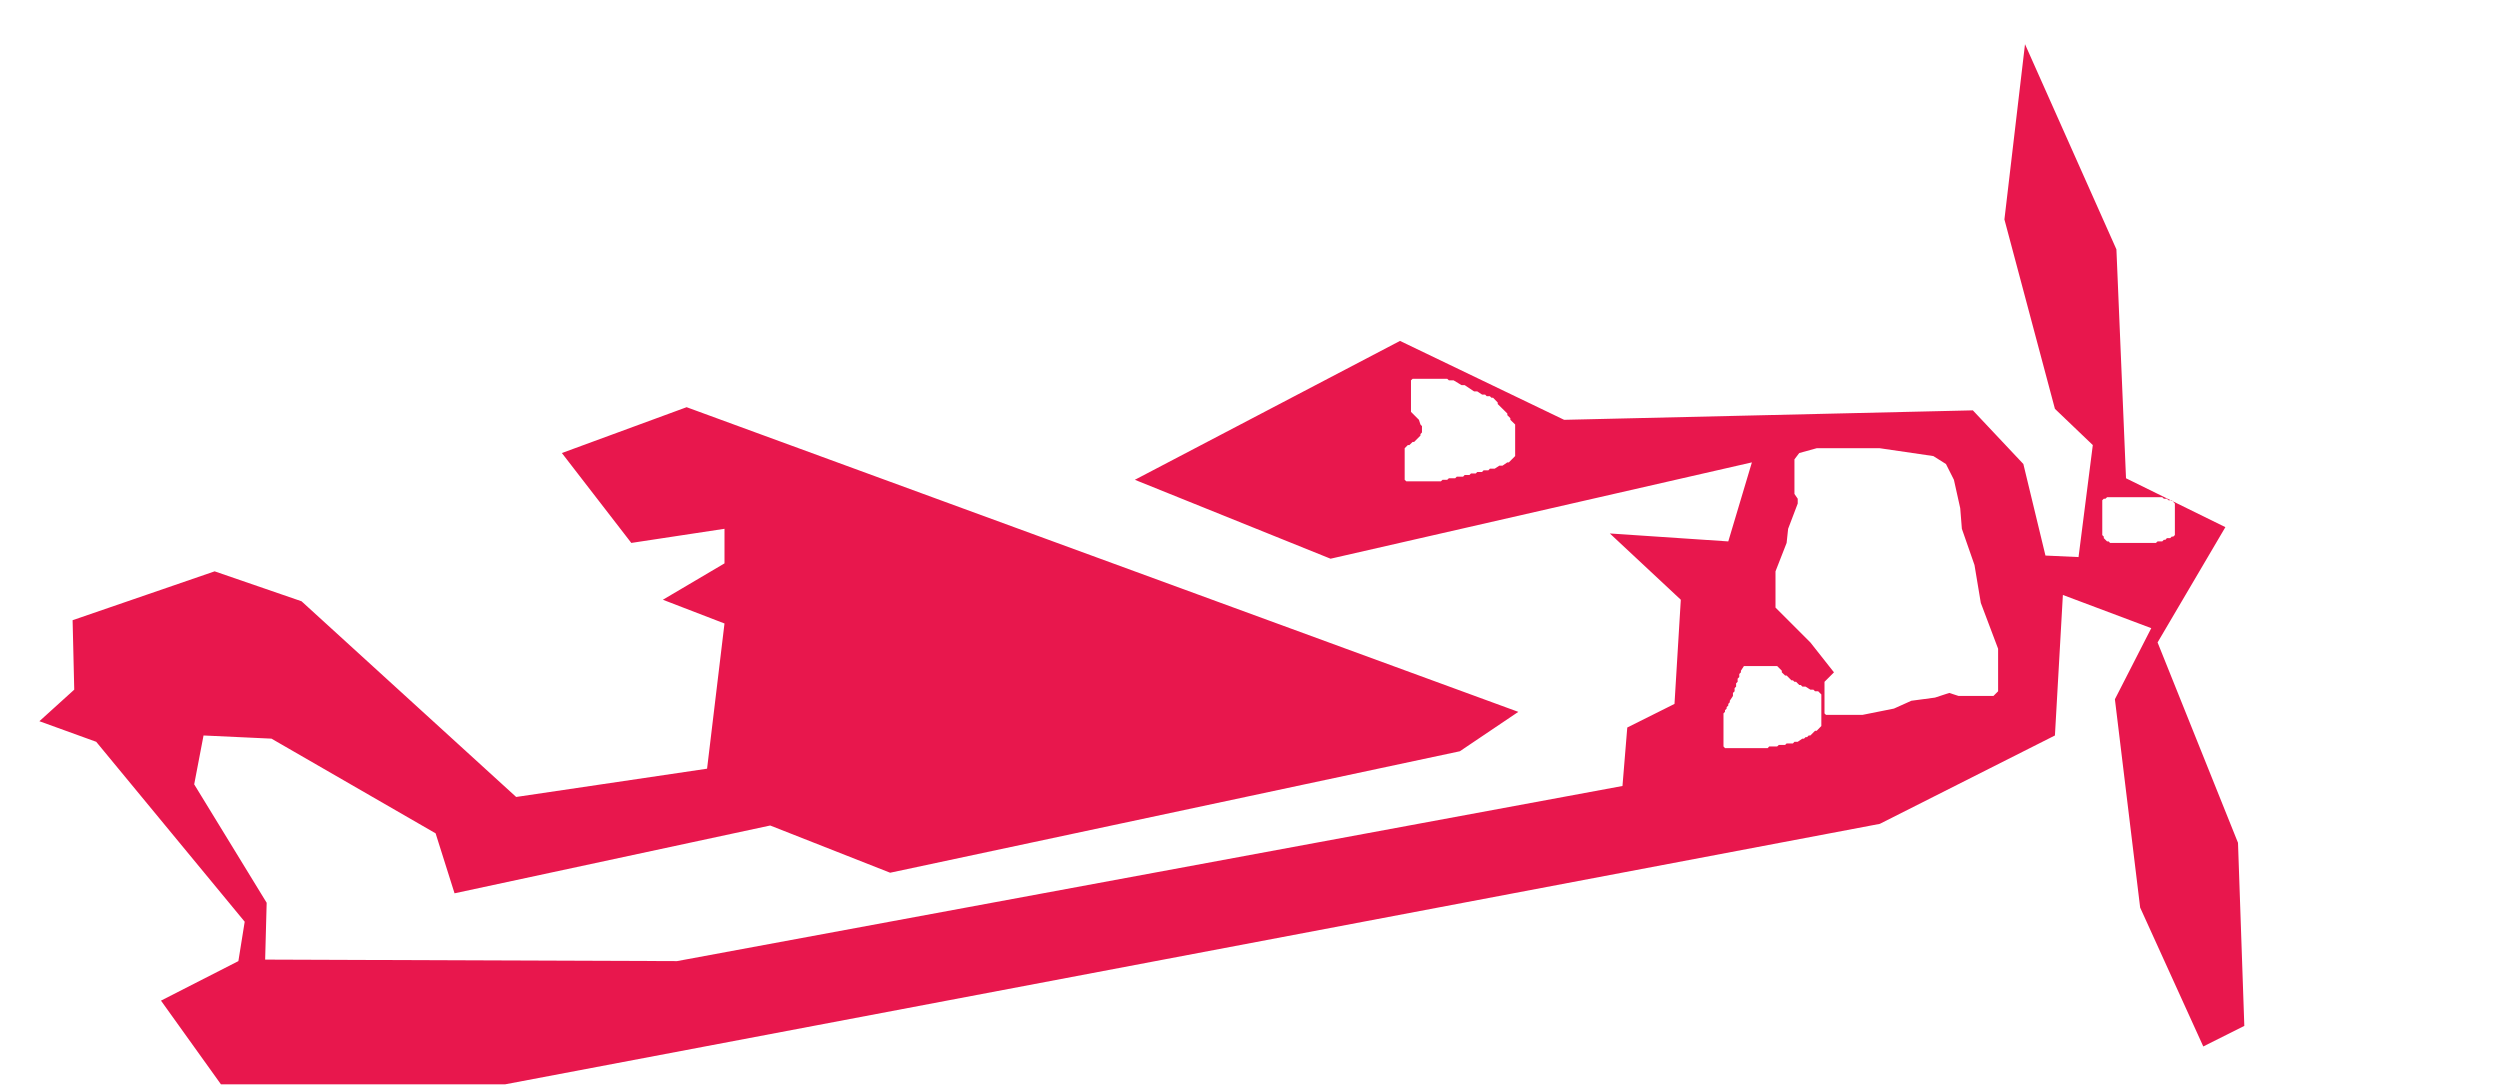
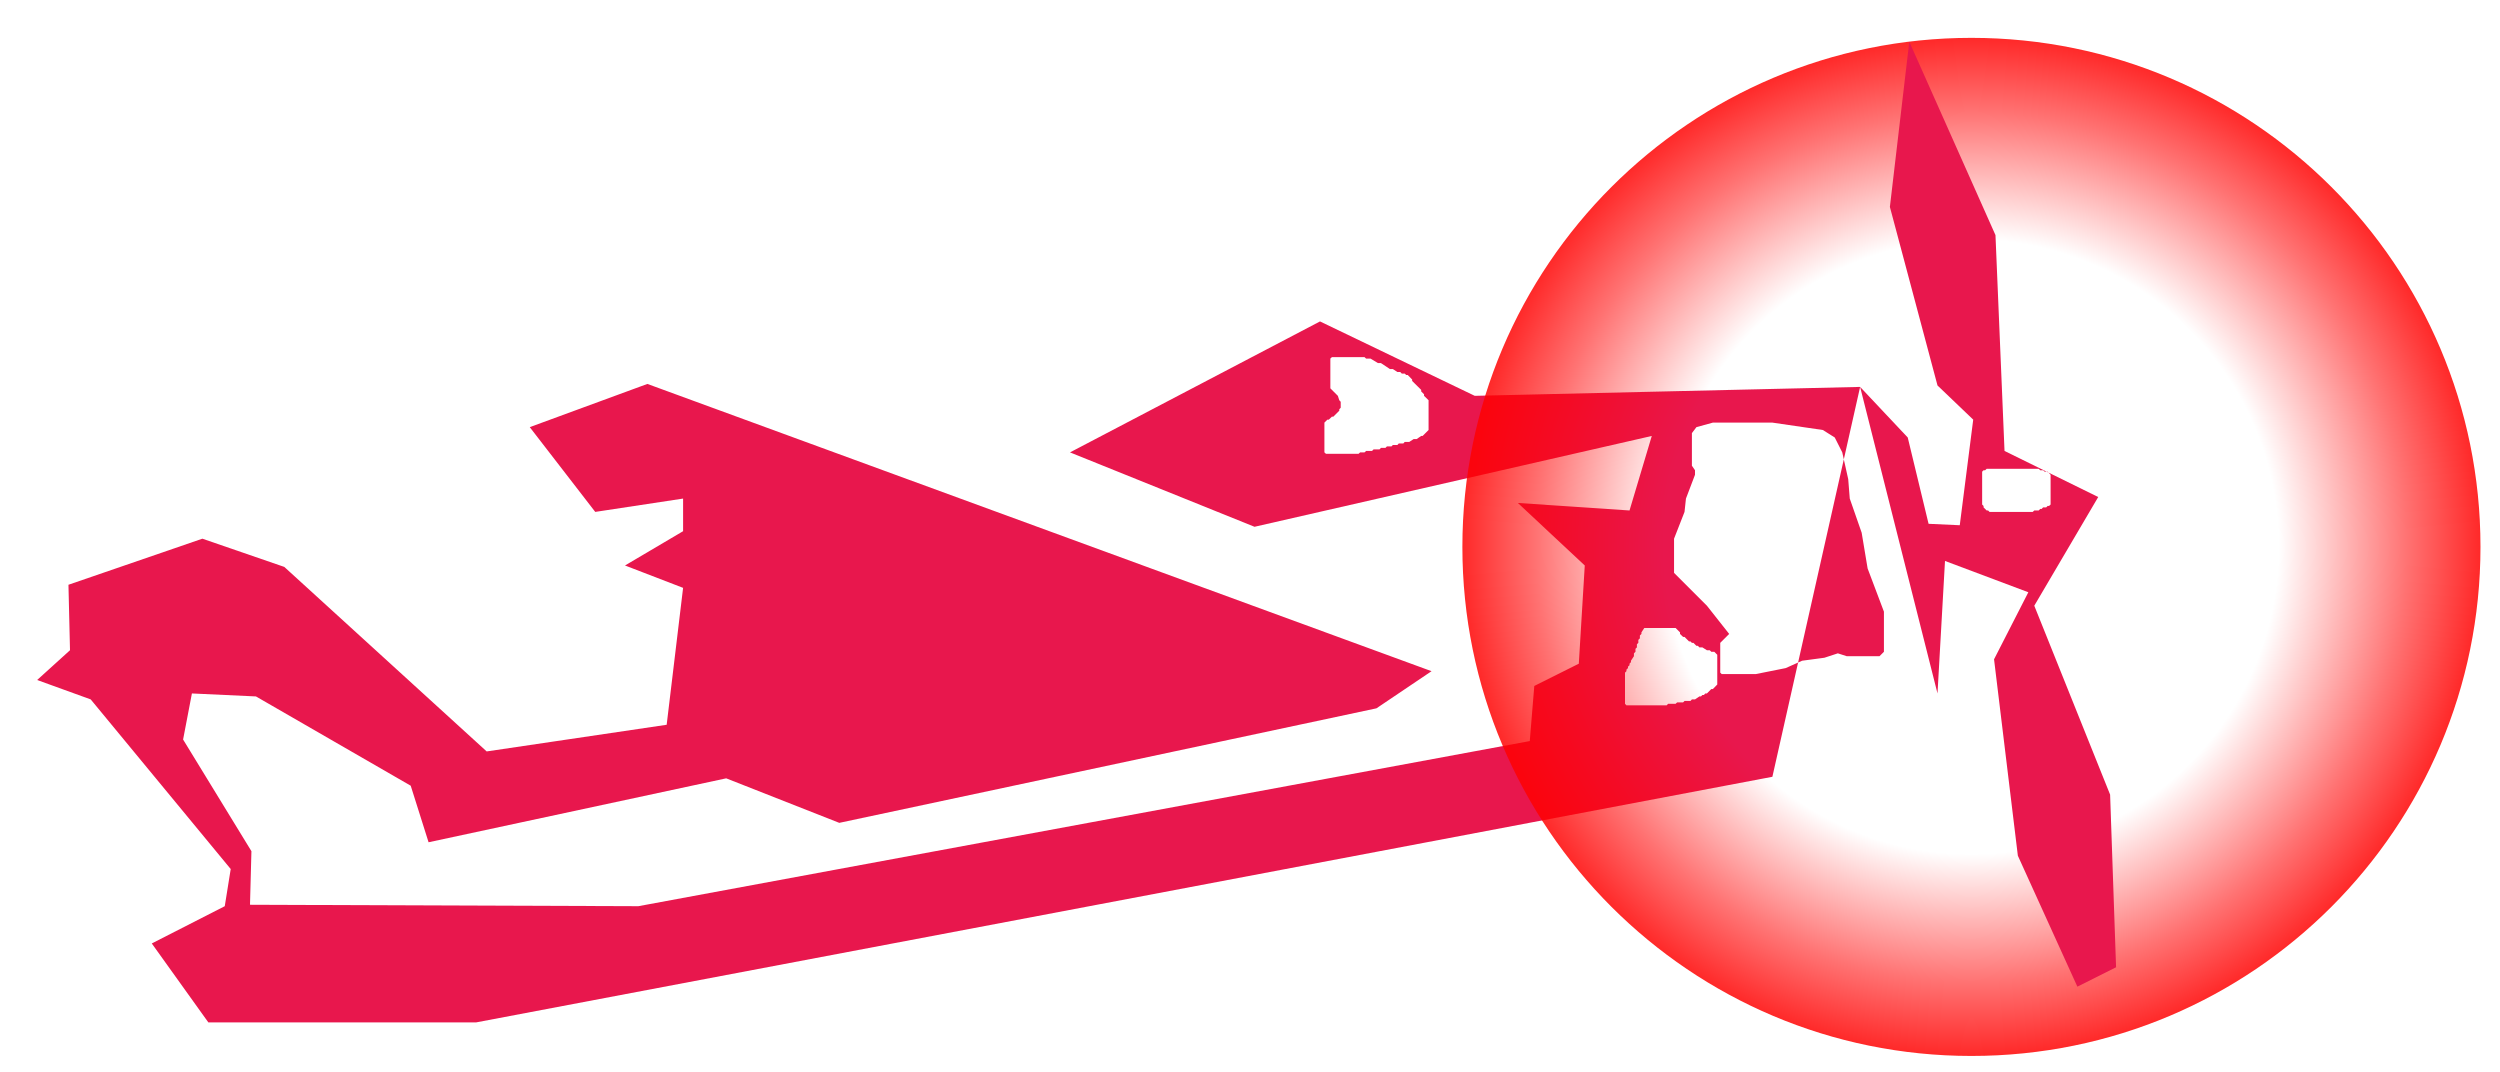
- <svg xmlns="http://www.w3.org/2000/svg" viewBox="0 0 198 86">
-   <path d="M 177.75,81.25 L 177.25,66.75 L 170.88,50.88 L 176.25,41.75 L 168.38,37.88 L 167.62,19.75 L 160.38,3.50 L 158.75,17.38 L 162.75,32.38 L 165.75,35.25 L 164.62,44.12 L 162.00,44.00 L 160.25,36.75 L 156.25,32.50 L 123.88,33.25 L 110.88,27.00 L 89.88,38.00 L 105.38,44.25 L 138.75,36.62 L 136.88,42.88 L 127.50,42.25 L 133.12,47.50 L 132.62,55.75 L 128.88,57.62 L 128.50,62.25 L 53.62,76.12 L 21.00,76.00 L 21.12,71.50 L 15.38,62.12 L 16.12,58.25 L 21.50,58.50 L 34.50,66.00 L 36.00,70.75 L 61.00,65.38 L 70.50,69.12 L 115.62,59.50 L 120.25,56.38 L 54.38,32.25 L 44.50,35.88 L 50.00,43.00 L 57.38,41.88 L 57.38,44.62 L 52.50,47.50 L 57.38,49.38 L 56.00,60.88 L 40.88,63.12 L 23.88,47.62 L 17.00,45.25 L 5.75,49.12 L 5.88,54.62 L 3.12,57.12 L 7.62,58.75 L 19.38,73.00 L 18.88,76.12 L 12.75,79.25 L 17.50,85.88 L 40.00,85.88 L 148.88,65.25 L 162.75,58.25 L 163.38,47.12 L 170.38,49.75 L 167.50,55.38 L 169.50,71.88 L 174.50,82.88 Z M 136.50,59.12 L 136.50,56.50 L 136.62,56.38 L 136.62,56.25 L 136.75,56.12 L 136.75,56.00 L 136.88,55.88 L 136.88,55.75 L 137.00,55.62 L 137.00,55.50 L 137.25,55.12 L 137.25,54.88 L 137.38,54.75 L 137.38,54.50 L 137.50,54.38 L 137.50,54.12 L 137.62,54.00 L 137.62,53.75 L 137.75,53.62 L 137.75,53.38 L 137.88,53.25 L 137.88,53.12 L 138.12,52.75 L 140.75,52.75 L 141.12,53.12 L 141.12,53.25 L 141.38,53.50 L 141.50,53.50 L 141.88,53.88 L 142.00,53.88 L 142.12,54.00 L 142.25,54.00 L 142.50,54.25 L 142.62,54.25 L 142.75,54.38 L 143.00,54.38 L 143.38,54.62 L 143.62,54.62 L 143.75,54.75 L 144.00,54.75 L 144.25,55.00 L 144.25,57.50 L 143.88,57.88 L 143.75,57.88 L 143.38,58.25 L 143.25,58.25 L 143.12,58.38 L 143.00,58.38 L 142.88,58.50 L 142.75,58.50 L 142.38,58.75 L 142.12,58.75 L 142.00,58.88 L 141.50,58.88 L 141.38,59.00 L 140.88,59.00 L 140.75,59.12 L 140.12,59.12 L 140.00,59.25 L 136.62,59.25 Z M 166.50,39.62 L 166.62,39.50 L 166.75,39.50 L 166.88,39.38 L 171.25,39.38 L 171.38,39.50 L 171.62,39.50 L 171.75,39.62 L 172.00,39.62 L 172.25,39.88 L 172.25,42.38 L 172.12,42.50 L 172.00,42.50 L 171.88,42.62 L 171.62,42.62 L 171.50,42.75 L 171.38,42.75 L 171.25,42.88 L 170.88,42.88 L 170.75,43.00 L 167.12,43.00 L 167.00,42.88 L 166.88,42.88 L 166.62,42.62 L 166.62,42.50 L 166.50,42.38 Z M 142.50,35.88 L 143.88,35.50 L 148.88,35.50 L 153.12,36.12 L 154.12,36.75 L 154.75,38.00 L 155.25,40.25 L 155.38,41.88 L 156.38,44.75 L 156.88,47.75 L 158.25,51.38 L 158.25,54.75 L 157.88,55.12 L 155.12,55.12 L 154.38,54.88 L 153.25,55.25 L 151.38,55.50 L 150.00,56.12 L 147.50,56.62 L 144.62,56.62 L 144.50,56.50 L 144.50,54.00 L 145.25,53.25 L 143.38,50.88 L 140.62,48.12 L 140.62,45.25 L 141.50,43.00 L 141.62,41.88 L 142.38,39.88 L 142.38,39.50 L 142.12,39.12 L 142.12,36.38 Z M 111.75,30.12 L 111.88,30.00 L 114.62,30.00 L 114.75,30.12 L 115.12,30.12 L 115.75,30.50 L 116.00,30.50 L 116.75,31.00 L 117.00,31.00 L 117.38,31.25 L 117.62,31.25 L 117.75,31.38 L 118.00,31.38 L 118.12,31.50 L 118.25,31.50 L 118.62,31.88 L 118.62,32.00 L 119.38,32.75 L 119.38,32.88 L 119.62,33.12 L 119.62,33.25 L 120.00,33.62 L 120.00,36.12 L 119.50,36.62 L 119.38,36.62 L 119.00,36.88 L 118.75,36.88 L 118.38,37.12 L 118.00,37.12 L 117.88,37.25 L 117.50,37.25 L 117.38,37.38 L 117.00,37.38 L 116.88,37.50 L 116.50,37.50 L 116.38,37.62 L 116.00,37.62 L 115.88,37.75 L 115.38,37.75 L 115.25,37.88 L 114.75,37.88 L 114.62,38.00 L 114.25,38.00 L 114.12,38.12 L 111.38,38.12 L 111.25,38.00 L 111.25,35.50 L 111.50,35.25 L 111.62,35.25 L 111.88,35.00 L 112.00,35.00 L 112.50,34.50 L 112.50,34.38 L 112.62,34.25 L 112.62,33.75 L 112.50,33.62 L 112.38,33.25 L 111.75,32.62 Z" fill="#E8174D" fill-rule="evenodd" />
+ <svg xmlns="http://www.w3.org/2000/svg" viewBox="0 0 210 90">
+   <style>
+     .rotor-group {
+       transform-origin: 165.6px 45.94px;
+       animation: rotor-spin 0.12s linear infinite;
+     }
+     @keyframes rotor-spin {
+       from { transform: rotate(0deg); }
+       to   { transform: rotate(360deg); }
+     }
+   </style>
+   <path d="M 156.25,32.50 L 123.88,33.25 L 110.88,27.00 L 89.88,38.00 L 105.38,44.25 L 138.75,36.62 L 136.88,42.88 L 127.50,42.25 L 133.12,47.50 L 132.62,55.75 L 128.88,57.62 L 128.50,62.25 L 53.62,76.12 L 21.00,76.00 L 21.12,71.50 L 15.38,62.12 L 16.12,58.25 L 21.50,58.50 L 34.50,66.00 L 36.00,70.75 L 61.00,65.38 L 70.50,69.12 L 115.62,59.50 L 120.25,56.38 L 54.38,32.25 L 44.50,35.88 L 50.00,43.00 L 57.38,41.88 L 57.38,44.62 L 52.50,47.50 L 57.38,49.38 L 56.00,60.88 L 40.88,63.12 L 23.88,47.62 L 17.00,45.25 L 5.75,49.12 L 5.88,54.62 L 3.12,57.12 L 7.62,58.75 L 19.38,73.00 L 18.88,76.12 L 12.75,79.25 L 17.50,85.88 L 40.00,85.88 L 148.88,65.25 Z M 136.50,59.12 L 136.50,56.50 L 136.62,56.38 L 136.62,56.25 L 136.75,56.12 L 136.75,56.00 L 136.88,55.88 L 136.88,55.75 L 137.00,55.62 L 137.00,55.50 L 137.25,55.12 L 137.25,54.88 L 137.38,54.75 L 137.38,54.50 L 137.50,54.38 L 137.50,54.12 L 137.62,54.00 L 137.62,53.75 L 137.75,53.62 L 137.75,53.38 L 137.88,53.25 L 137.88,53.12 L 138.12,52.75 L 140.75,52.75 L 141.12,53.12 L 141.12,53.25 L 141.38,53.50 L 141.50,53.50 L 141.88,53.88 L 142.00,53.88 L 142.12,54.00 L 142.25,54.00 L 142.50,54.25 L 142.62,54.25 L 142.75,54.38 L 143.00,54.38 L 143.38,54.62 L 143.62,54.62 L 143.75,54.75 L 144.00,54.75 L 144.25,55.00 L 144.25,57.50 L 143.88,57.88 L 143.75,57.88 L 143.38,58.25 L 143.25,58.25 L 143.12,58.38 L 143.00,58.38 L 142.88,58.50 L 142.75,58.50 L 142.38,58.75 L 142.12,58.75 L 142.00,58.88 L 141.50,58.88 L 141.38,59.00 L 140.88,59.00 L 140.75,59.12 L 140.12,59.12 L 140.00,59.25 L 136.62,59.25 Z M 142.50,35.88 L 143.88,35.50 L 148.88,35.50 L 153.12,36.12 L 154.12,36.75 L 154.75,38.00 L 155.25,40.25 L 155.38,41.88 L 156.38,44.75 L 156.88,47.75 L 158.25,51.38 L 158.25,54.75 L 157.88,55.12 L 155.12,55.12 L 154.38,54.88 L 153.25,55.25 L 151.38,55.50 L 150.00,56.12 L 147.50,56.62 L 144.62,56.62 L 144.50,56.50 L 144.50,54.00 L 145.25,53.25 L 143.38,50.88 L 140.62,48.12 L 140.62,45.25 L 141.50,43.00 L 141.62,41.88 L 142.38,39.88 L 142.38,39.50 L 142.12,39.12 L 142.12,36.38 Z M 111.75,30.12 L 111.88,30.00 L 114.62,30.00 L 114.75,30.12 L 115.12,30.12 L 115.75,30.50 L 116.00,30.50 L 116.75,31.00 L 117.00,31.00 L 117.38,31.25 L 117.62,31.25 L 117.75,31.38 L 118.00,31.38 L 118.12,31.50 L 118.25,31.50 L 118.62,31.88 L 118.62,32.00 L 119.38,32.75 L 119.38,32.88 L 119.62,33.12 L 119.62,33.25 L 120.00,33.62 L 120.00,36.12 L 119.50,36.62 L 119.38,36.62 L 119.00,36.88 L 118.75,36.88 L 118.38,37.12 L 118.00,37.12 L 117.88,37.25 L 117.50,37.25 L 117.38,37.38 L 117.00,37.38 L 116.88,37.50 L 116.50,37.50 L 116.38,37.62 L 116.00,37.62 L 115.88,37.75 L 115.38,37.75 L 115.25,37.88 L 114.75,37.88 L 114.62,38.00 L 114.25,38.00 L 114.12,38.12 L 111.38,38.12 L 111.25,38.00 L 111.25,35.50 L 111.50,35.25 L 111.62,35.25 L 111.88,35.00 L 112.00,35.00 L 112.50,34.50 L 112.50,34.38 L 112.62,34.25 L 112.62,33.75 L 112.50,33.62 L 112.38,33.25 L 111.75,32.62 Z" fill="#E8174D" fill-rule="evenodd" />
+   <defs>
+     <radialGradient id="rotorBlurGradient" cx="50%" cy="50%" r="50%">
+       <stop offset="60%" stop-color="#FF0000" stop-opacity="0" />
+       <stop offset="85%" stop-color="#FF0000" stop-opacity="0.55" />
+       <stop offset="100%" stop-color="#FF0000" stop-opacity="0.85" />
+     </radialGradient>
+   </defs>
+   <circle cx="165.6" cy="45.94" r="42.76" fill="url(#rotorBlurGradient)" />
+   <g class="rotor-group">
+     <path d="M 162.75,58.25 L 163.38,47.12 L 170.38,49.75 L 167.50,55.38 L 169.50,71.88 L 174.50,82.88 L 177.75,81.25 L 177.25,66.75 L 170.88,50.88 L 176.25,41.75 L 168.38,37.88 L 167.62,19.75 L 160.38,3.50 L 158.75,17.38 L 162.75,32.38 L 165.75,35.25 L 164.62,44.12 L 162.00,44.00 L 160.25,36.75 L 156.25,32.50 Z M 166.50,39.62 L 166.62,39.50 L 166.75,39.50 L 166.88,39.38 L 171.25,39.38 L 171.38,39.50 L 171.62,39.50 L 171.75,39.62 L 172.00,39.62 L 172.25,39.88 L 172.25,42.38 L 172.12,42.50 L 172.00,42.50 L 171.88,42.62 L 171.62,42.62 L 171.50,42.75 L 171.38,42.75 L 171.25,42.88 L 170.88,42.88 L 170.75,43.00 L 167.12,43.00 L 167.00,42.88 L 166.88,42.88 L 166.62,42.62 L 166.62,42.50 L 166.50,42.38 Z" fill="#E8174D" fill-rule="evenodd" />
+   </g>
</svg>
